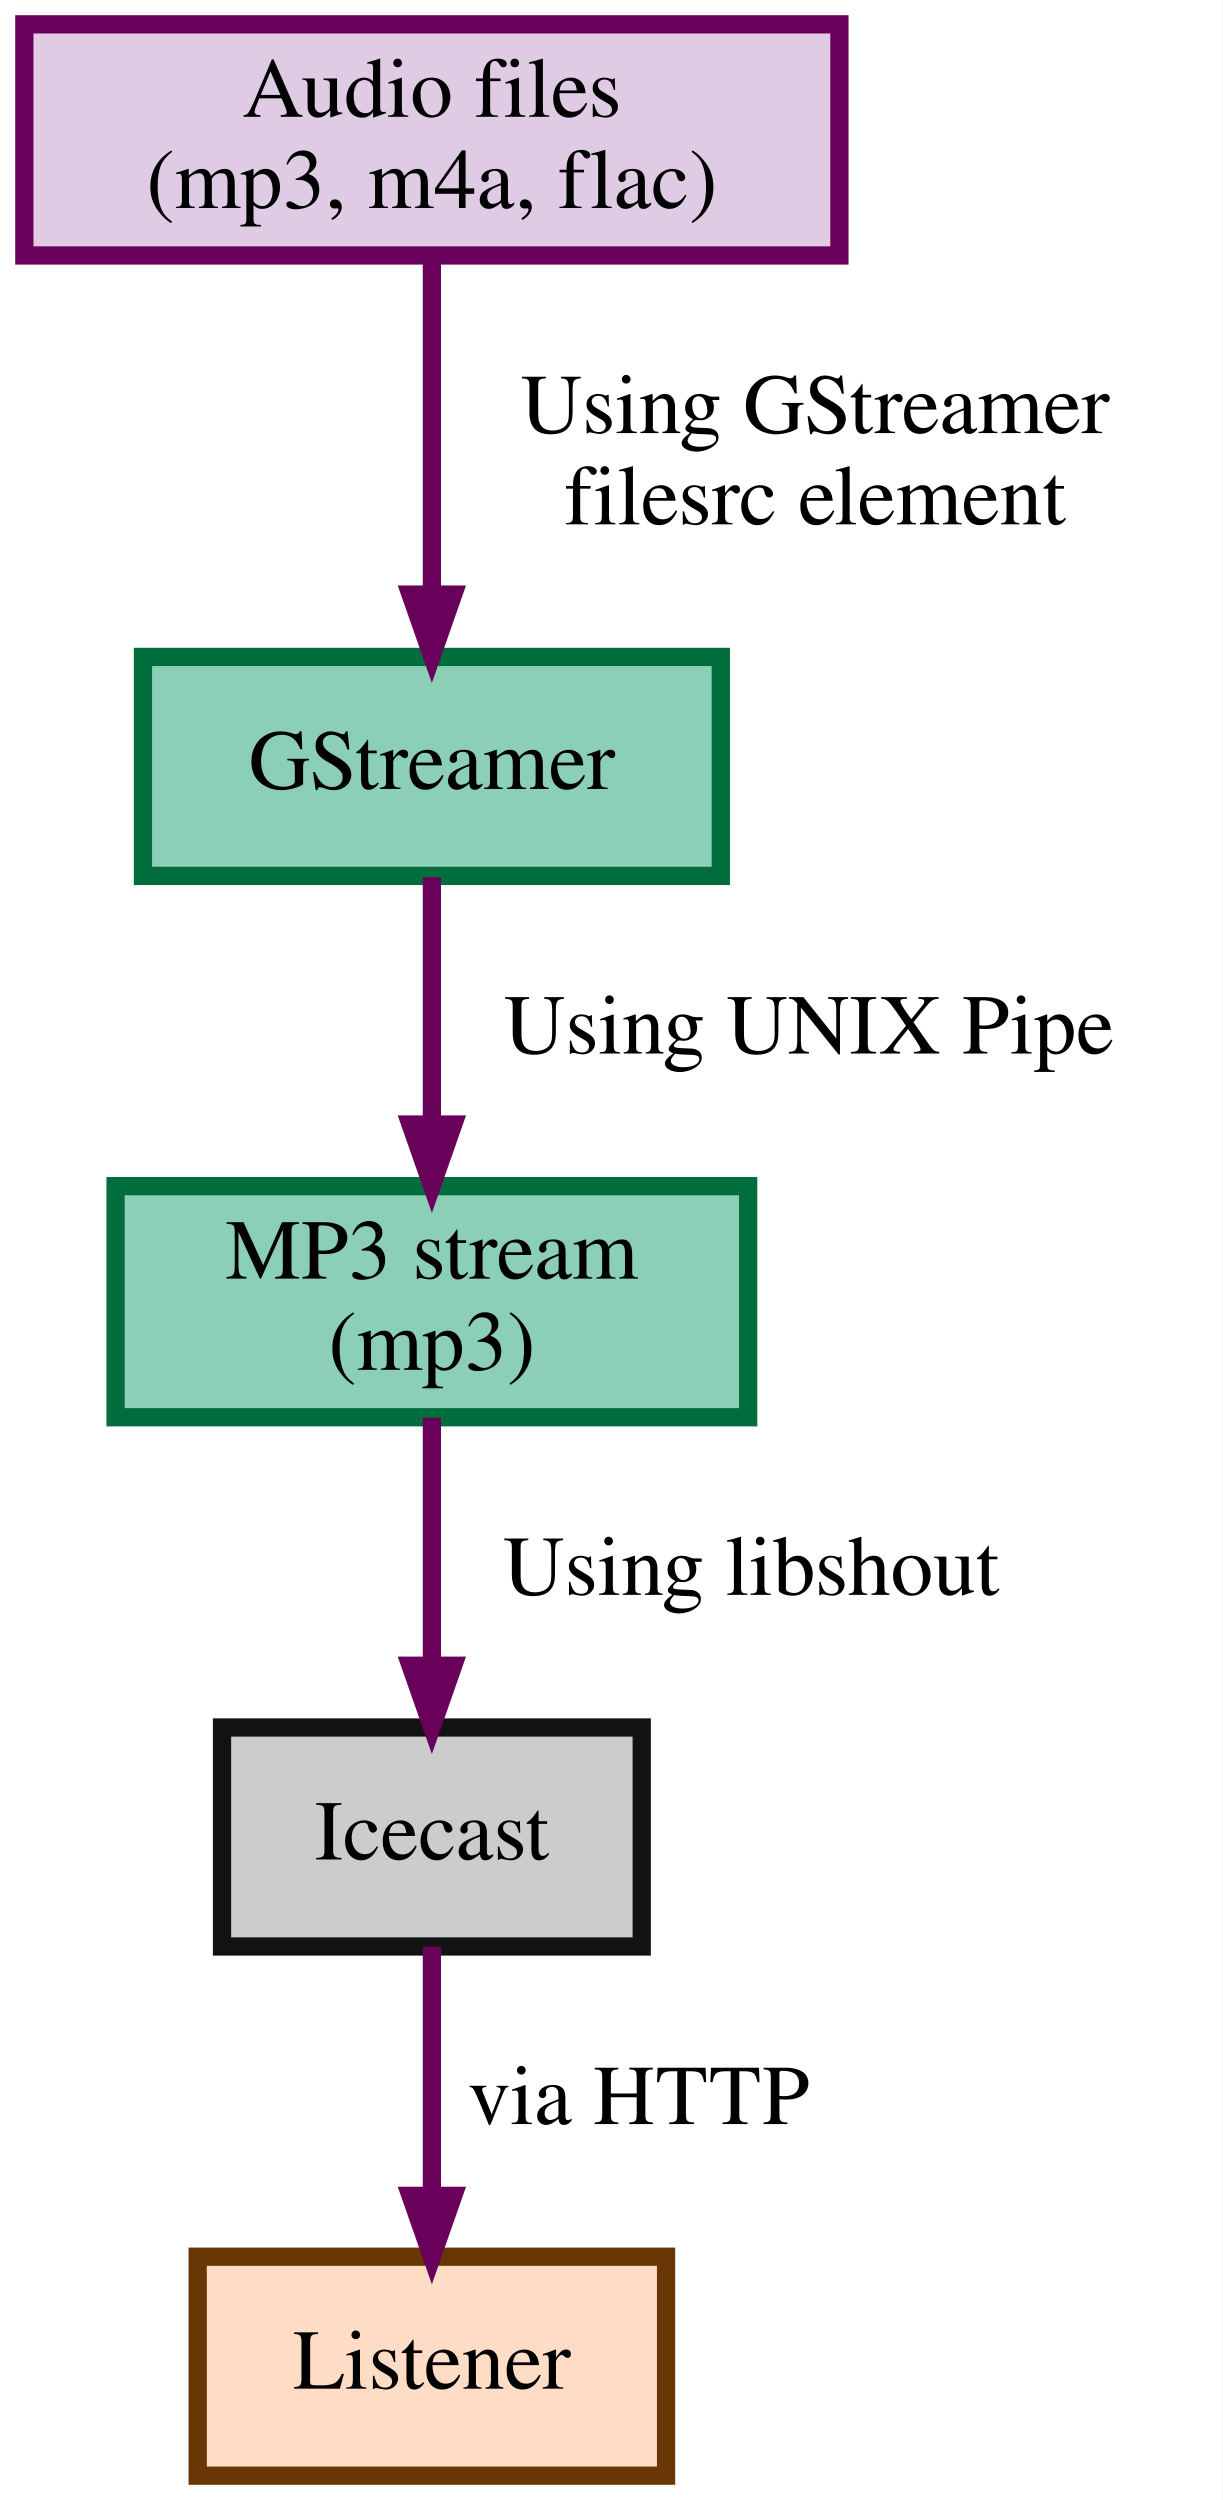
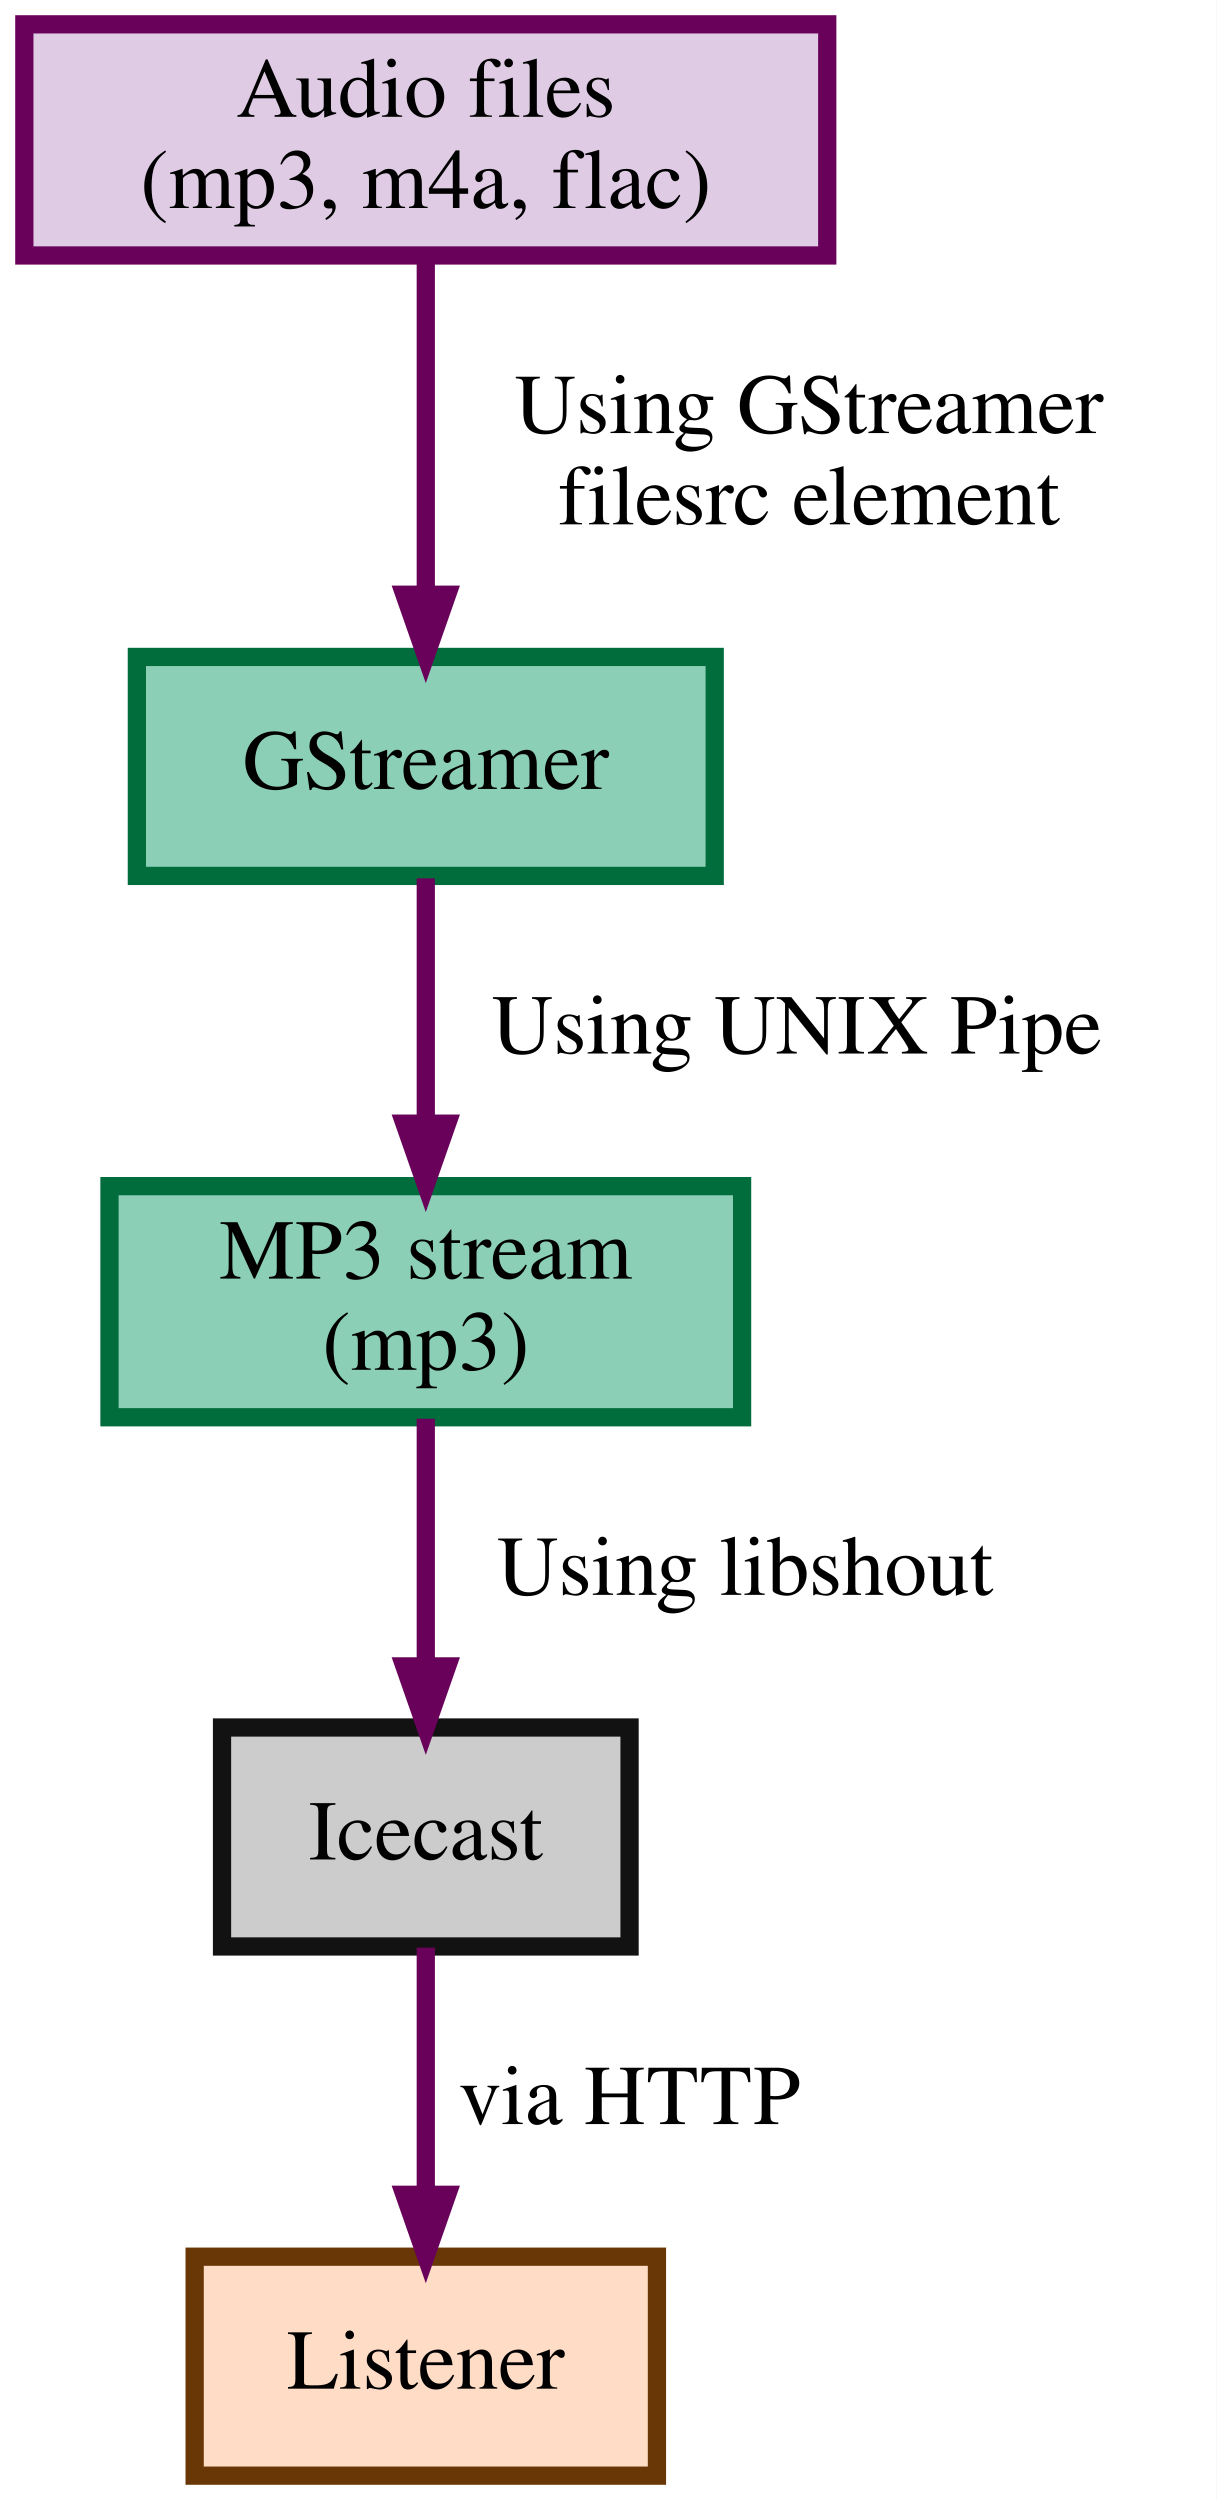
- <svg xmlns="http://www.w3.org/2000/svg" width="201pt" height="411pt" viewBox="0.00 0.00 201.00 411.00">
+ <svg xmlns="http://www.w3.org/2000/svg" width="200pt" height="411pt" viewBox="0.00 0.00 200.00 411.00">
  <g id="graph0" class="graph" transform="scale(1 1) rotate(0) translate(4 407)">
-     <polygon fill="#ffffff" stroke="transparent" points="-4,4 -4,-407 197,-407 197,4 -4,4" />
+     <polygon fill="white" stroke="transparent" points="-4,4 -4,-407 196,-407 196,4 -4,4" />
    <g id="node1" class="node">
-       <polygon fill="#dfcce4" stroke="#69015a" stroke-width="3" points="134,-403 0,-403 0,-365 134,-365 134,-403" />
-       <text text-anchor="middle" x="67" y="-387.8" font-family="Times,serif" font-size="14.00" fill="#000000">Audio files</text>
-       <text text-anchor="middle" x="67" y="-372.8" font-family="Times,serif" font-size="14.00" fill="#000000">(mp3, m4a, flac)</text>
+       <polygon fill="#dfcce4" stroke="#69015a" stroke-width="3" points="132,-403 0,-403 0,-365 132,-365 132,-403" />
+       <text text-anchor="middle" x="66" y="-387.8" font-family="Times,serif" font-size="14.00">Audio files</text>
+       <text text-anchor="middle" x="66" y="-372.8" font-family="Times,serif" font-size="14.00">(mp3, m4a, flac)</text>
    </g>
    <g id="node2" class="node">
-       <polygon fill="#8ccfb7" stroke="#016c3c" stroke-width="3" points="114.5,-299 19.5,-299 19.5,-263 114.5,-263 114.5,-299" />
-       <text text-anchor="middle" x="67" y="-277.3" font-family="Times,serif" font-size="14.00" fill="#000000">GStreamer</text>
+       <polygon fill="#8ccfb7" stroke="#016c3c" stroke-width="3" points="113.5,-299 18.5,-299 18.5,-263 113.5,-263 113.5,-299" />
+       <text text-anchor="middle" x="66" y="-277.3" font-family="Times,serif" font-size="14.00">GStreamer</text>
    </g>
    <g id="edge1" class="edge">
-       <path fill="none" stroke="#69015a" stroke-width="3" d="M67,-364.627C67,-349.087 67,-327.051 67,-309.5" />
-       <polygon fill="#69015a" stroke="#69015a" stroke-width="3" points="70.5,-309.249 67,-299.249 63.5,-309.249 70.5,-309.249" />
-       <text text-anchor="middle" x="130" y="-335.8" font-family="Times,serif" font-size="14.00" fill="#000000">Using GStreamer</text>
-       <text text-anchor="middle" x="130" y="-320.8" font-family="Times,serif" font-size="14.00" fill="#000000">filesrc element</text>
+       <path fill="none" stroke="#69015a" stroke-width="3" d="M66,-364.94C66,-349.53 66,-327.13 66,-309.49" />
+       <polygon fill="#69015a" stroke="#69015a" stroke-width="3" points="69.5,-309.23 66,-299.23 62.5,-309.23 69.5,-309.23" />
+       <text text-anchor="middle" x="129" y="-335.8" font-family="Times,serif" font-size="14.00">Using GStreamer</text>
+       <text text-anchor="middle" x="129" y="-320.8" font-family="Times,serif" font-size="14.00">filesrc element</text>
    </g>
    <g id="node3" class="node">
-       <polygon fill="#8ccfb7" stroke="#016c3c" stroke-width="3" points="119,-212 15,-212 15,-174 119,-174 119,-212" />
-       <text text-anchor="middle" x="67" y="-196.8" font-family="Times,serif" font-size="14.00" fill="#000000">MP3 stream</text>
-       <text text-anchor="middle" x="67" y="-181.8" font-family="Times,serif" font-size="14.00" fill="#000000">(mp3)</text>
+       <polygon fill="#8ccfb7" stroke="#016c3c" stroke-width="3" points="118,-212 14,-212 14,-174 118,-174 118,-212" />
+       <text text-anchor="middle" x="66" y="-196.8" font-family="Times,serif" font-size="14.00">MP3 stream</text>
+       <text text-anchor="middle" x="66" y="-181.8" font-family="Times,serif" font-size="14.00">(mp3)</text>
    </g>
    <g id="edge2" class="edge">
-       <path fill="none" stroke="#69015a" stroke-width="3" d="M67,-262.766C67,-251.088 67,-235.669 67,-222.298" />
-       <polygon fill="#69015a" stroke="#69015a" stroke-width="3" points="70.5,-222.124 67,-212.124 63.5,-222.124 70.5,-222.124" />
-       <text text-anchor="middle" x="129" y="-233.8" font-family="Times,serif" font-size="14.00" fill="#000000">Using UNIX Pipe</text>
+       <path fill="none" stroke="#69015a" stroke-width="3" d="M66,-262.6C66,-251.06 66,-235.65 66,-222.36" />
+       <polygon fill="#69015a" stroke="#69015a" stroke-width="3" points="69.5,-222.27 66,-212.27 62.5,-222.27 69.5,-222.27" />
+       <text text-anchor="middle" x="127" y="-233.8" font-family="Times,serif" font-size="14.00">Using UNIX Pipe</text>
    </g>
    <g id="node4" class="node">
-       <polygon fill="#cccccc" stroke="#121212" stroke-width="3" points="101.5,-123 32.5,-123 32.5,-87 101.5,-87 101.5,-123" />
-       <text text-anchor="middle" x="67" y="-101.3" font-family="Times,serif" font-size="14.00" fill="#000000">Icecast</text>
+       <polygon fill="#cccccc" stroke="#121212" stroke-width="3" points="99.5,-123 32.5,-123 32.5,-87 99.5,-87 99.5,-123" />
+       <text text-anchor="middle" x="66" y="-101.3" font-family="Times,serif" font-size="14.00">Icecast</text>
    </g>
    <g id="edge3" class="edge">
-       <path fill="none" stroke="#69015a" stroke-width="3" d="M67,-173.905C67,-162.019 67,-146.517 67,-133.227" />
-       <polygon fill="#69015a" stroke="#69015a" stroke-width="3" points="70.5,-133.155 67,-123.155 63.5,-133.155 70.5,-133.155" />
-       <text text-anchor="middle" x="119.5" y="-144.8" font-family="Times,serif" font-size="14.00" fill="#000000">Using libshout</text>
+       <path fill="none" stroke="#69015a" stroke-width="3" d="M66,-173.76C66,-161.93 66,-146.32 66,-133.05" />
+       <polygon fill="#69015a" stroke="#69015a" stroke-width="3" points="69.5,-133.04 66,-123.04 62.5,-133.04 69.5,-133.04" />
+       <text text-anchor="middle" x="118.5" y="-144.8" font-family="Times,serif" font-size="14.00">Using libshout</text>
    </g>
    <g id="node5" class="node">
-       <polygon fill="#fedcc6" stroke="#683705" stroke-width="3" points="105.5,-36 28.5,-36 28.5,0 105.5,0 105.5,-36" />
-       <text text-anchor="middle" x="67" y="-14.3" font-family="Times,serif" font-size="14.00" fill="#000000">Listener</text>
+       <polygon fill="#fedcc6" stroke="#683705" stroke-width="3" points="104,-36 28,-36 28,0 104,0 104,-36" />
+       <text text-anchor="middle" x="66" y="-14.3" font-family="Times,serif" font-size="14.00">Listener</text>
    </g>
    <g id="edge4" class="edge">
-       <path fill="none" stroke="#69015a" stroke-width="3" d="M67,-86.974C67,-75.192 67,-59.561 67,-46.158" />
-       <polygon fill="#69015a" stroke="#69015a" stroke-width="3" points="70.5,-46.003 67,-36.003 63.5,-46.003 70.5,-46.003" />
-       <text text-anchor="middle" x="101" y="-57.8" font-family="Times,serif" font-size="14.00" fill="#000000">via HTTP</text>
+       <path fill="none" stroke="#69015a" stroke-width="3" d="M66,-86.8C66,-75.16 66,-59.55 66,-46.24" />
+       <polygon fill="#69015a" stroke="#69015a" stroke-width="3" points="69.5,-46.18 66,-36.18 62.5,-46.18 69.5,-46.18" />
+       <text text-anchor="middle" x="99.5" y="-57.8" font-family="Times,serif" font-size="14.00">via HTTP</text>
    </g>
  </g>
</svg>
